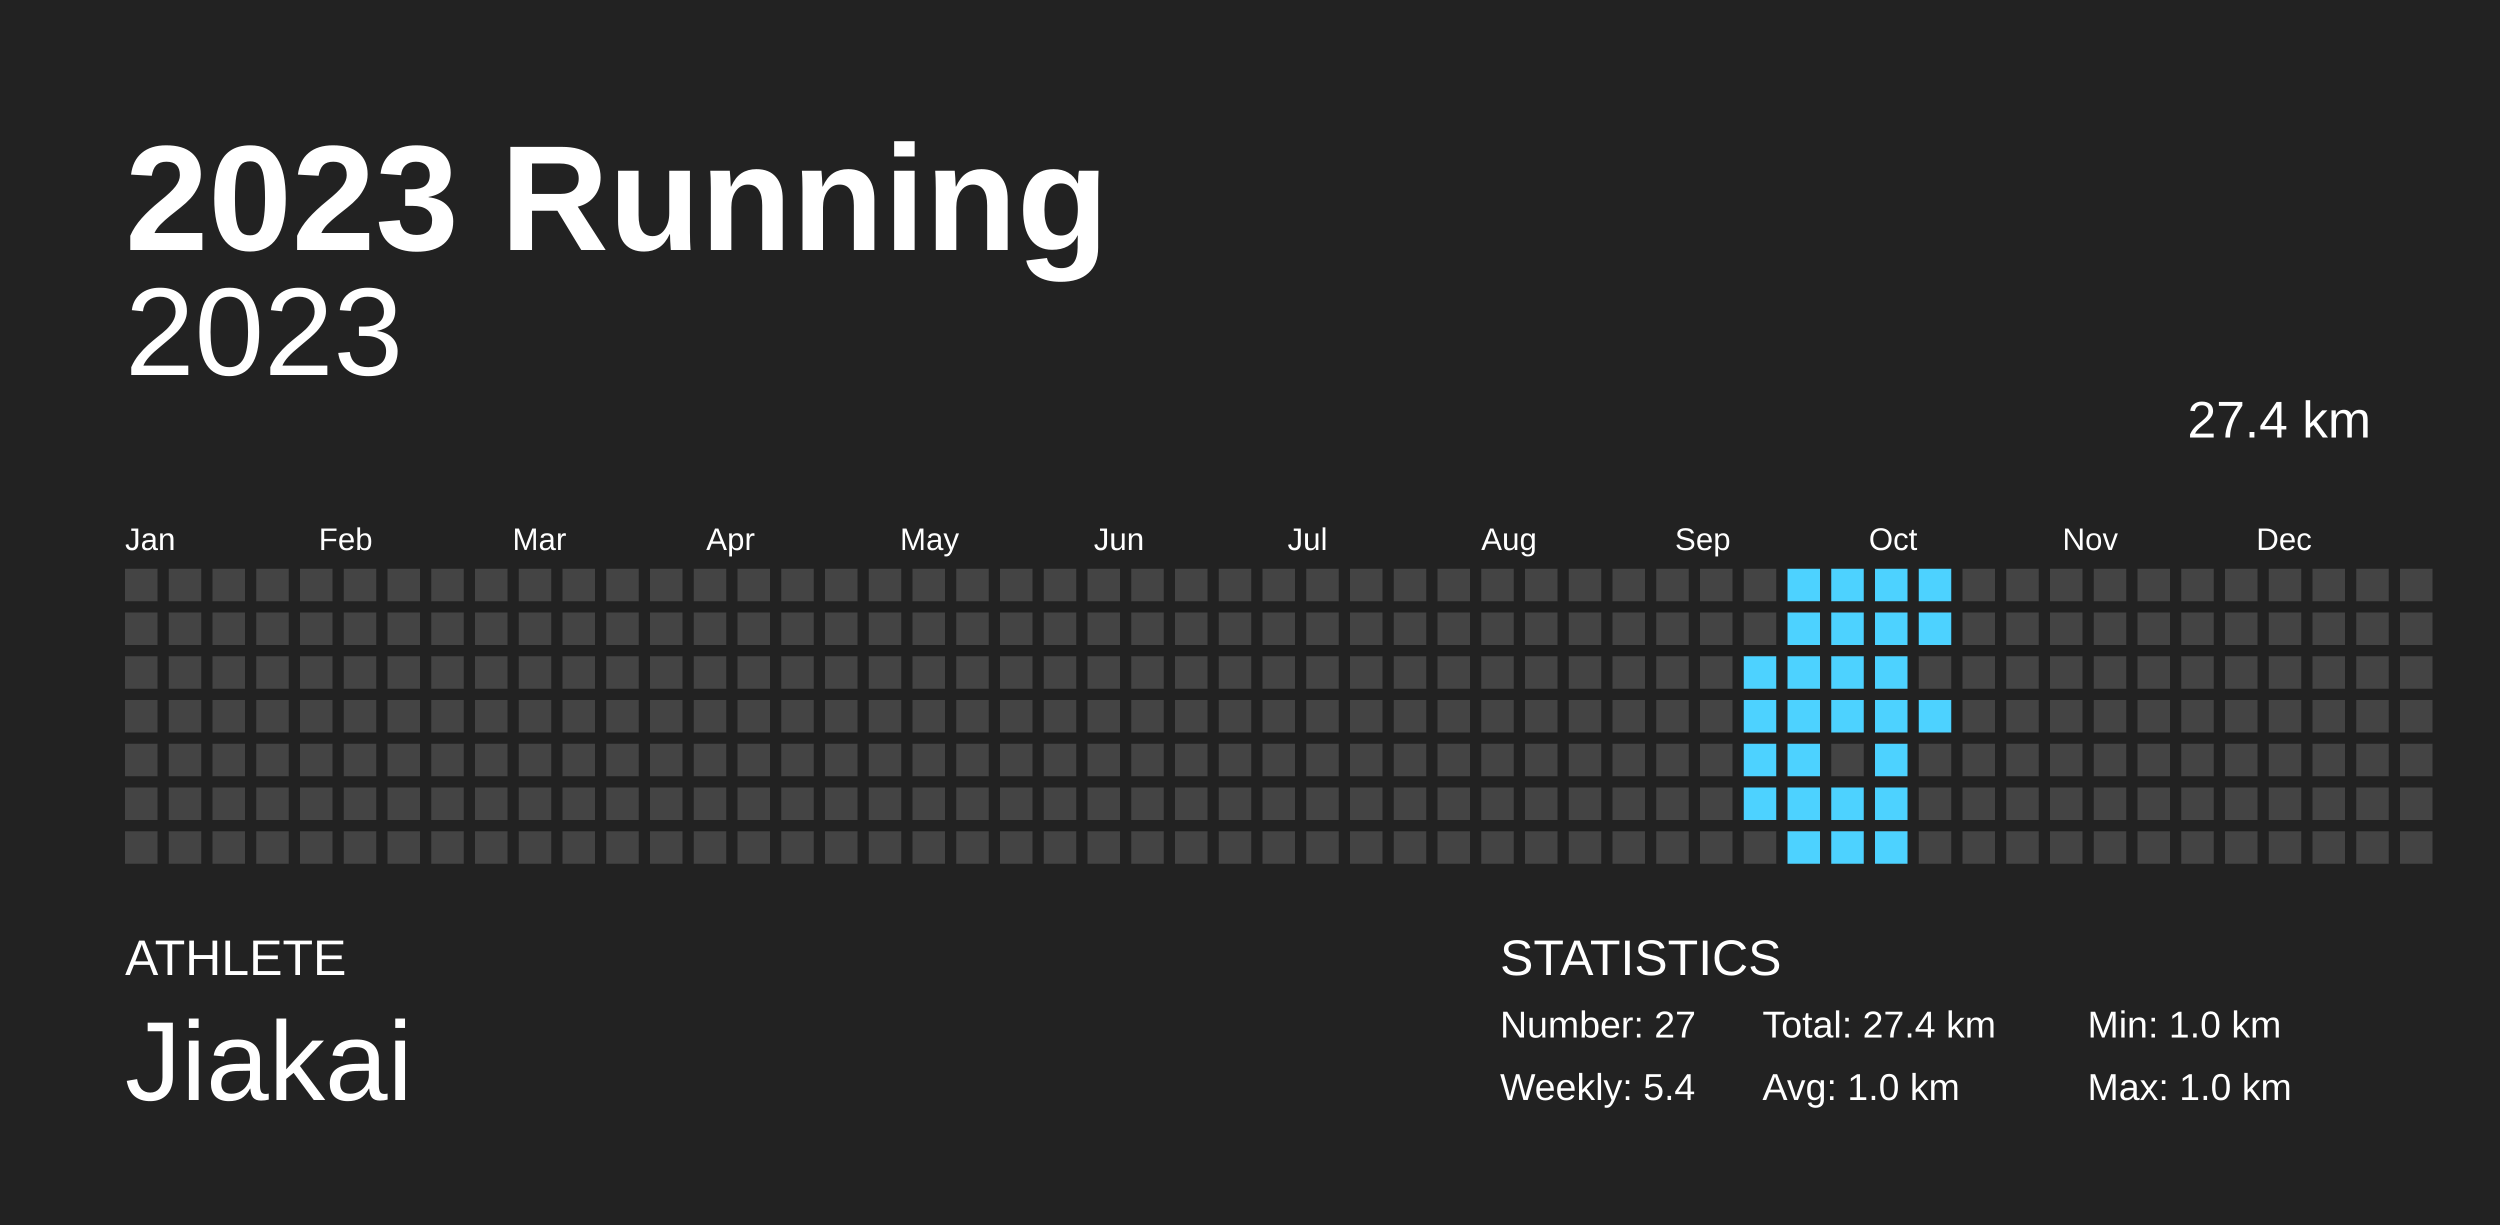
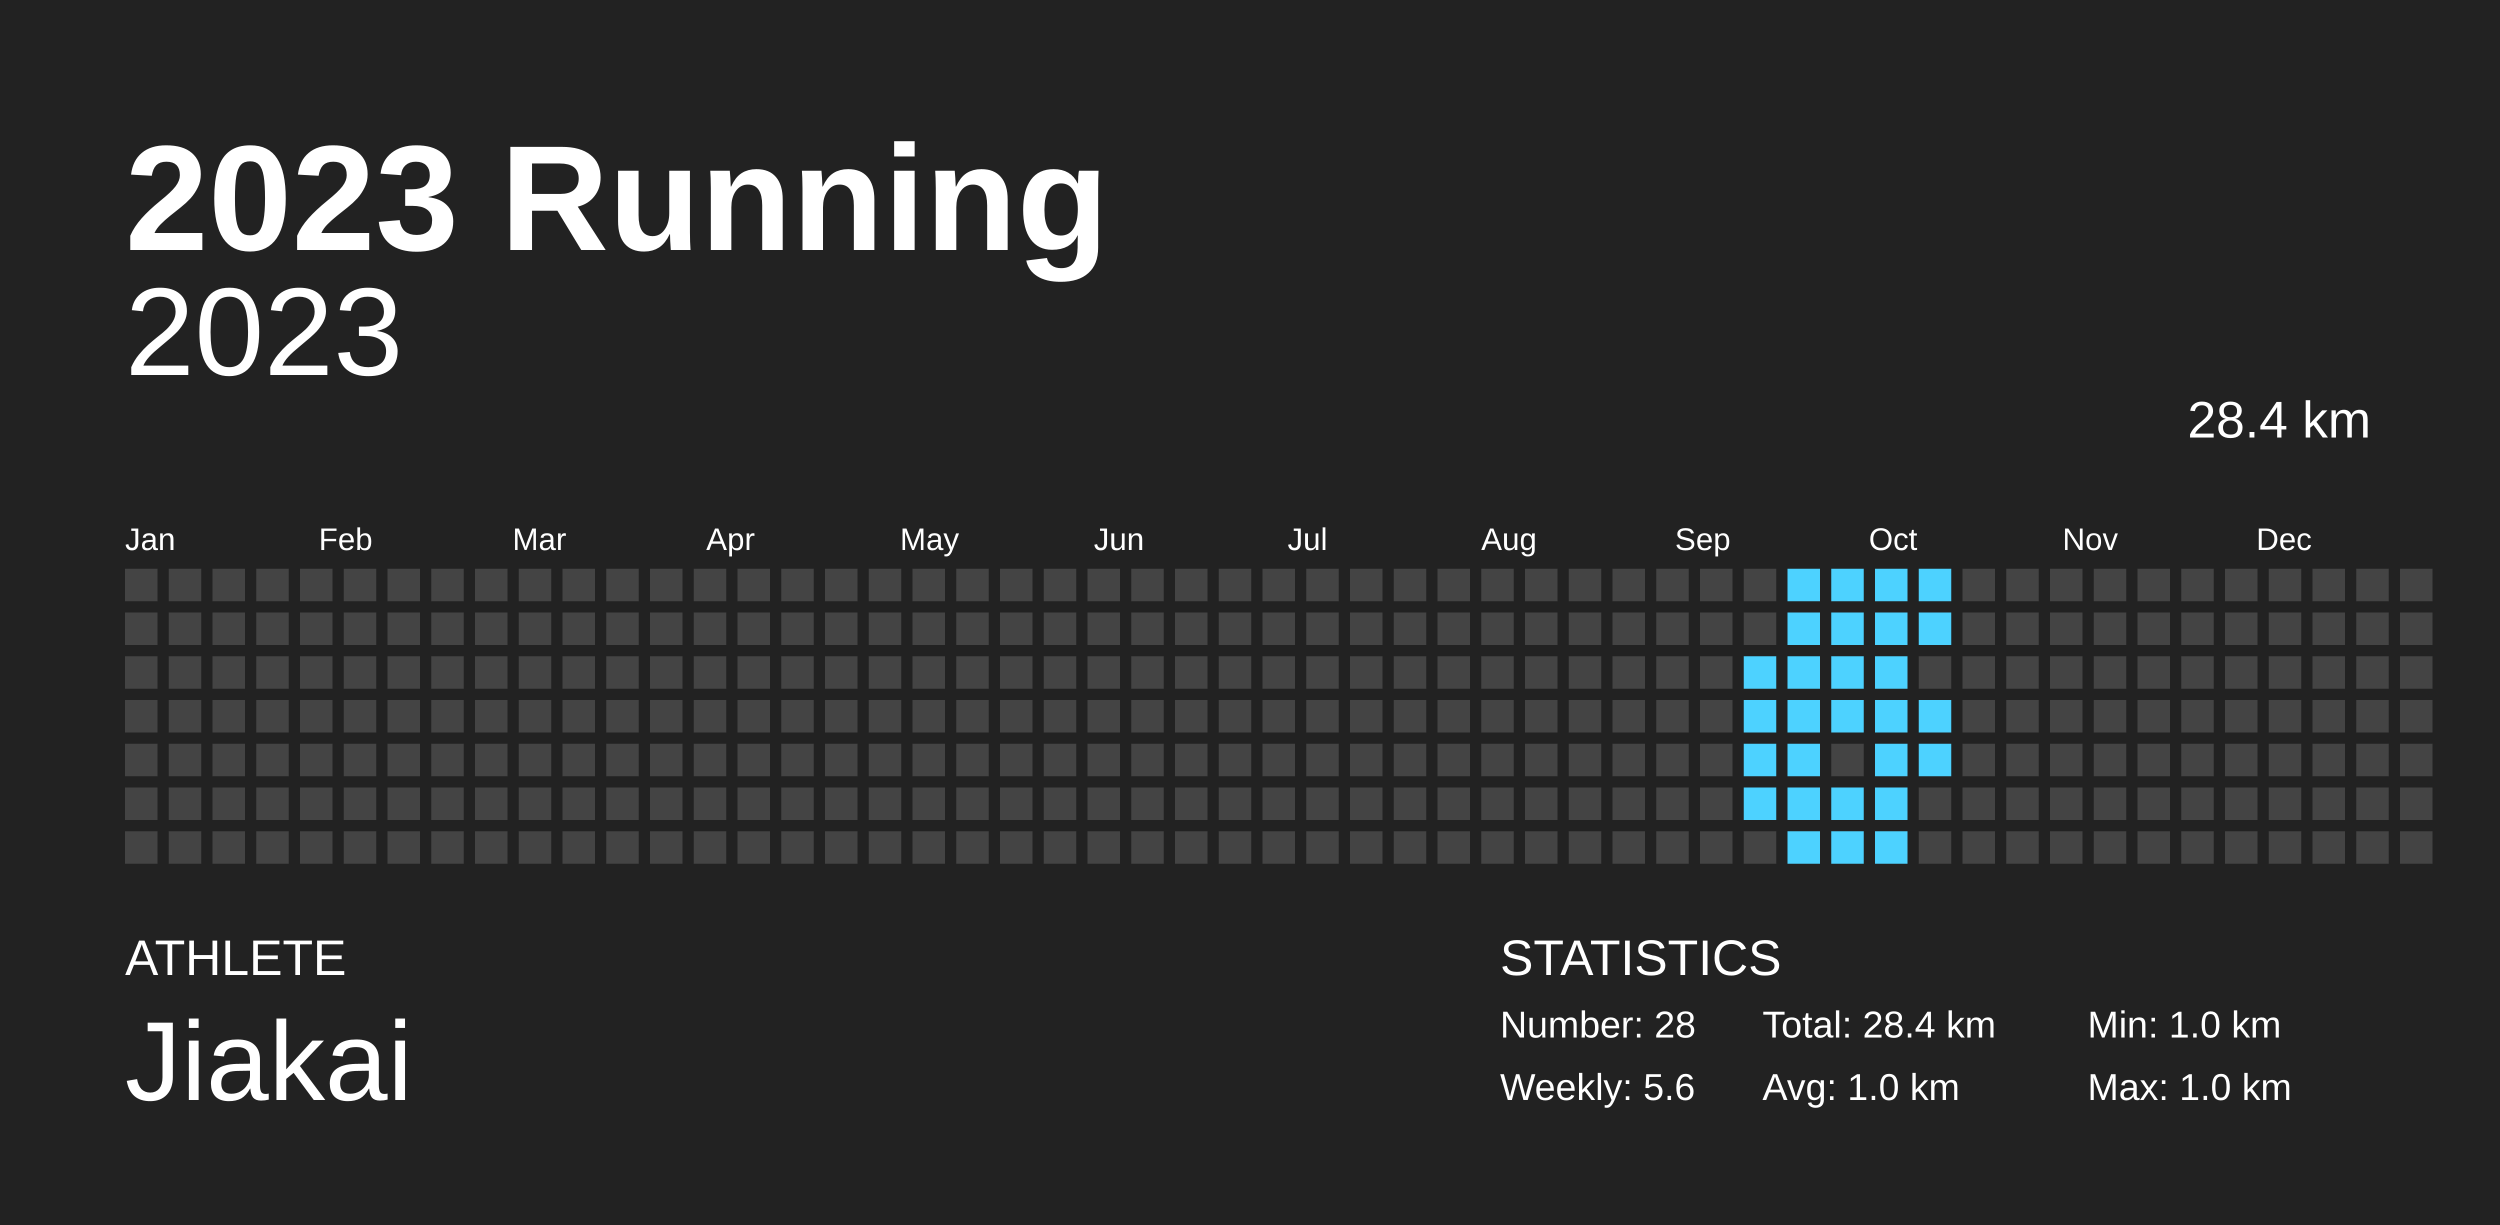
<svg xmlns="http://www.w3.org/2000/svg" baseProfile="full" height="98mm" version="1.1" viewBox="0,0,200,98" width="200mm">
  <defs />
  <rect fill="#222222" height="98" width="200" x="0" y="0" />
  <text fill="#FFFFFF" style="font-size:12px; font-family:Arial; font-weight:bold;" x="10" y="20">2023 Running</text>
  <text fill="#FFFFFF" style="font-size:4px; font-family:Arial" x="10" y="78">ATHLETE</text>
  <text fill="#FFFFFF" style="font-size:9px; font-family:Arial" x="10" y="88">Jiakai</text>
  <text fill="#FFFFFF" style="font-size:4px; font-family:Arial" x="120" y="78">STATISTICS</text>
-   <text fill="#FFFFFF" style="font-size:3px; font-family:Arial" x="120" y="83">Number: 27</text>
-   <text fill="#FFFFFF" style="font-size:3px; font-family:Arial" x="120" y="88">Weekly: 5.4</text>
-   <text fill="#FFFFFF" style="font-size:3px; font-family:Arial" x="141" y="83">Total: 27.4 km</text>
+   <text fill="#FFFFFF" style="font-size:3px; font-family:Arial" x="120" y="83">Number: 28</text>
+   <text fill="#FFFFFF" style="font-size:3px; font-family:Arial" x="120" y="88">Weekly: 5.6</text>
+   <text fill="#FFFFFF" style="font-size:3px; font-family:Arial" x="141" y="83">Total: 28.4 km</text>
  <text fill="#FFFFFF" style="font-size:3px; font-family:Arial" x="141" y="88">Avg: 1.0 km</text>
  <text fill="#FFFFFF" style="font-size:3px; font-family:Arial" x="167" y="83">Min: 1.0 km</text>
  <text fill="#FFFFFF" style="font-size:3px; font-family:Arial" x="167" y="88">Max: 1.0 km</text>
  <text alignment-baseline="hanging" fill="#FFFFFF" style="font-size:10.0px; font-family:Arial;" x="10" y="30">2023</text>
-   <text alignment-baseline="hanging" fill="#FFFFFF" style="font-size:4.125px; font-family:Arial;" x="175" y="35">27.4 km</text>
+   <text alignment-baseline="hanging" fill="#FFFFFF" style="font-size:4.125px; font-family:Arial;" x="175" y="35">28.4 km</text>
  <text fill="#FFFFFF" style="font-size:2.5px; font-family:Arial" x="10.0" y="44">Jan</text>
  <text fill="#FFFFFF" style="font-size:2.5px; font-family:Arial" x="25.5" y="44">Feb</text>
  <text fill="#FFFFFF" style="font-size:2.5px; font-family:Arial" x="41.0" y="44">Mar</text>
  <text fill="#FFFFFF" style="font-size:2.5px; font-family:Arial" x="56.5" y="44">Apr</text>
  <text fill="#FFFFFF" style="font-size:2.5px; font-family:Arial" x="72.0" y="44">May</text>
  <text fill="#FFFFFF" style="font-size:2.5px; font-family:Arial" x="87.5" y="44">Jun</text>
  <text fill="#FFFFFF" style="font-size:2.5px; font-family:Arial" x="103.0" y="44">Jul</text>
  <text fill="#FFFFFF" style="font-size:2.5px; font-family:Arial" x="118.5" y="44">Aug</text>
  <text fill="#FFFFFF" style="font-size:2.5px; font-family:Arial" x="134.0" y="44">Sep</text>
  <text fill="#FFFFFF" style="font-size:2.5px; font-family:Arial" x="149.5" y="44">Oct</text>
  <text fill="#FFFFFF" style="font-size:2.5px; font-family:Arial" x="165.0" y="44">Nov</text>
  <text fill="#FFFFFF" style="font-size:2.5px; font-family:Arial" x="180.5" y="44">Dec</text>
  <rect fill="#444444" height="2.6" width="2.6" x="10.0" y="45.5" />
  <rect fill="#444444" height="2.6" width="2.6" x="10.0" y="49.0" />
  <rect fill="#444444" height="2.6" width="2.6" x="10.0" y="52.5" />
  <rect fill="#444444" height="2.6" width="2.6" x="10.0" y="56.0" />
  <rect fill="#444444" height="2.6" width="2.6" x="10.0" y="59.5" />
  <rect fill="#444444" height="2.6" width="2.6" x="10.0" y="63.0" />
  <rect fill="#444444" height="2.6" width="2.6" x="10.0" y="66.5" />
  <rect fill="#444444" height="2.6" width="2.6" x="13.5" y="45.5" />
  <rect fill="#444444" height="2.6" width="2.6" x="13.5" y="49.0" />
  <rect fill="#444444" height="2.6" width="2.6" x="13.5" y="52.5" />
  <rect fill="#444444" height="2.6" width="2.6" x="13.5" y="56.0" />
  <rect fill="#444444" height="2.6" width="2.6" x="13.5" y="59.5" />
  <rect fill="#444444" height="2.6" width="2.6" x="13.5" y="63.0" />
  <rect fill="#444444" height="2.6" width="2.6" x="13.5" y="66.5" />
  <rect fill="#444444" height="2.6" width="2.6" x="17.0" y="45.5" />
  <rect fill="#444444" height="2.6" width="2.6" x="17.0" y="49.0" />
  <rect fill="#444444" height="2.6" width="2.6" x="17.0" y="52.5" />
  <rect fill="#444444" height="2.6" width="2.6" x="17.0" y="56.0" />
  <rect fill="#444444" height="2.6" width="2.6" x="17.0" y="59.5" />
  <rect fill="#444444" height="2.6" width="2.6" x="17.0" y="63.0" />
  <rect fill="#444444" height="2.6" width="2.6" x="17.0" y="66.5" />
  <rect fill="#444444" height="2.6" width="2.6" x="20.5" y="45.5" />
  <rect fill="#444444" height="2.6" width="2.6" x="20.5" y="49.0" />
  <rect fill="#444444" height="2.6" width="2.6" x="20.5" y="52.5" />
  <rect fill="#444444" height="2.6" width="2.6" x="20.5" y="56.0" />
  <rect fill="#444444" height="2.6" width="2.6" x="20.5" y="59.5" />
  <rect fill="#444444" height="2.6" width="2.6" x="20.5" y="63.0" />
  <rect fill="#444444" height="2.6" width="2.6" x="20.5" y="66.5" />
  <rect fill="#444444" height="2.6" width="2.6" x="24.0" y="45.5" />
  <rect fill="#444444" height="2.6" width="2.6" x="24.0" y="49.0" />
  <rect fill="#444444" height="2.6" width="2.6" x="24.0" y="52.5" />
  <rect fill="#444444" height="2.6" width="2.6" x="24.0" y="56.0" />
  <rect fill="#444444" height="2.6" width="2.6" x="24.0" y="59.5" />
  <rect fill="#444444" height="2.6" width="2.6" x="24.0" y="63.0" />
  <rect fill="#444444" height="2.6" width="2.6" x="24.0" y="66.5" />
  <rect fill="#444444" height="2.6" width="2.6" x="27.5" y="45.5" />
  <rect fill="#444444" height="2.6" width="2.6" x="27.5" y="49.0" />
  <rect fill="#444444" height="2.6" width="2.6" x="27.5" y="52.5" />
  <rect fill="#444444" height="2.6" width="2.6" x="27.5" y="56.0" />
  <rect fill="#444444" height="2.6" width="2.6" x="27.5" y="59.5" />
  <rect fill="#444444" height="2.6" width="2.6" x="27.5" y="63.0" />
  <rect fill="#444444" height="2.6" width="2.6" x="27.5" y="66.5" />
  <rect fill="#444444" height="2.6" width="2.6" x="31.0" y="45.5" />
  <rect fill="#444444" height="2.6" width="2.6" x="31.0" y="49.0" />
  <rect fill="#444444" height="2.6" width="2.6" x="31.0" y="52.5" />
  <rect fill="#444444" height="2.6" width="2.6" x="31.0" y="56.0" />
  <rect fill="#444444" height="2.6" width="2.6" x="31.0" y="59.5" />
  <rect fill="#444444" height="2.6" width="2.6" x="31.0" y="63.0" />
  <rect fill="#444444" height="2.6" width="2.6" x="31.0" y="66.5" />
  <rect fill="#444444" height="2.6" width="2.6" x="34.5" y="45.5" />
  <rect fill="#444444" height="2.6" width="2.6" x="34.5" y="49.0" />
  <rect fill="#444444" height="2.6" width="2.6" x="34.5" y="52.5" />
  <rect fill="#444444" height="2.6" width="2.6" x="34.5" y="56.0" />
  <rect fill="#444444" height="2.6" width="2.6" x="34.5" y="59.5" />
  <rect fill="#444444" height="2.6" width="2.6" x="34.5" y="63.0" />
  <rect fill="#444444" height="2.6" width="2.6" x="34.5" y="66.5" />
  <rect fill="#444444" height="2.6" width="2.6" x="38.0" y="45.5" />
  <rect fill="#444444" height="2.6" width="2.6" x="38.0" y="49.0" />
  <rect fill="#444444" height="2.6" width="2.6" x="38.0" y="52.5" />
  <rect fill="#444444" height="2.6" width="2.6" x="38.0" y="56.0" />
  <rect fill="#444444" height="2.6" width="2.6" x="38.0" y="59.5" />
  <rect fill="#444444" height="2.6" width="2.6" x="38.0" y="63.0" />
  <rect fill="#444444" height="2.6" width="2.6" x="38.0" y="66.5" />
  <rect fill="#444444" height="2.6" width="2.6" x="41.5" y="45.5" />
  <rect fill="#444444" height="2.6" width="2.6" x="41.5" y="49.0" />
  <rect fill="#444444" height="2.6" width="2.6" x="41.5" y="52.5" />
  <rect fill="#444444" height="2.6" width="2.6" x="41.5" y="56.0" />
  <rect fill="#444444" height="2.6" width="2.6" x="41.5" y="59.5" />
  <rect fill="#444444" height="2.6" width="2.6" x="41.5" y="63.0" />
  <rect fill="#444444" height="2.6" width="2.6" x="41.5" y="66.5" />
  <rect fill="#444444" height="2.6" width="2.6" x="45.0" y="45.5" />
  <rect fill="#444444" height="2.6" width="2.6" x="45.0" y="49.0" />
  <rect fill="#444444" height="2.6" width="2.6" x="45.0" y="52.5" />
  <rect fill="#444444" height="2.6" width="2.6" x="45.0" y="56.0" />
  <rect fill="#444444" height="2.6" width="2.6" x="45.0" y="59.5" />
  <rect fill="#444444" height="2.6" width="2.6" x="45.0" y="63.0" />
  <rect fill="#444444" height="2.6" width="2.6" x="45.0" y="66.5" />
  <rect fill="#444444" height="2.6" width="2.6" x="48.5" y="45.5" />
  <rect fill="#444444" height="2.6" width="2.6" x="48.5" y="49.0" />
  <rect fill="#444444" height="2.6" width="2.6" x="48.5" y="52.5" />
  <rect fill="#444444" height="2.6" width="2.6" x="48.5" y="56.0" />
  <rect fill="#444444" height="2.6" width="2.6" x="48.5" y="59.5" />
  <rect fill="#444444" height="2.6" width="2.6" x="48.5" y="63.0" />
  <rect fill="#444444" height="2.6" width="2.6" x="48.5" y="66.5" />
  <rect fill="#444444" height="2.6" width="2.6" x="52.0" y="45.5" />
  <rect fill="#444444" height="2.6" width="2.6" x="52.0" y="49.0" />
  <rect fill="#444444" height="2.6" width="2.6" x="52.0" y="52.5" />
  <rect fill="#444444" height="2.6" width="2.6" x="52.0" y="56.0" />
  <rect fill="#444444" height="2.6" width="2.6" x="52.0" y="59.5" />
  <rect fill="#444444" height="2.6" width="2.6" x="52.0" y="63.0" />
  <rect fill="#444444" height="2.6" width="2.6" x="52.0" y="66.5" />
  <rect fill="#444444" height="2.6" width="2.6" x="55.5" y="45.5" />
  <rect fill="#444444" height="2.6" width="2.6" x="55.5" y="49.0" />
  <rect fill="#444444" height="2.6" width="2.6" x="55.5" y="52.5" />
  <rect fill="#444444" height="2.6" width="2.6" x="55.5" y="56.0" />
  <rect fill="#444444" height="2.6" width="2.6" x="55.5" y="59.5" />
  <rect fill="#444444" height="2.6" width="2.6" x="55.5" y="63.0" />
  <rect fill="#444444" height="2.6" width="2.6" x="55.5" y="66.5" />
  <rect fill="#444444" height="2.6" width="2.6" x="59.0" y="45.5" />
  <rect fill="#444444" height="2.6" width="2.6" x="59.0" y="49.0" />
  <rect fill="#444444" height="2.6" width="2.6" x="59.0" y="52.5" />
  <rect fill="#444444" height="2.6" width="2.6" x="59.0" y="56.0" />
  <rect fill="#444444" height="2.6" width="2.6" x="59.0" y="59.5" />
  <rect fill="#444444" height="2.6" width="2.6" x="59.0" y="63.0" />
  <rect fill="#444444" height="2.6" width="2.6" x="59.0" y="66.5" />
  <rect fill="#444444" height="2.6" width="2.6" x="62.5" y="45.5" />
  <rect fill="#444444" height="2.6" width="2.6" x="62.5" y="49.0" />
  <rect fill="#444444" height="2.6" width="2.6" x="62.5" y="52.5" />
  <rect fill="#444444" height="2.6" width="2.6" x="62.5" y="56.0" />
  <rect fill="#444444" height="2.6" width="2.6" x="62.5" y="59.5" />
  <rect fill="#444444" height="2.6" width="2.6" x="62.5" y="63.0" />
  <rect fill="#444444" height="2.6" width="2.6" x="62.5" y="66.5" />
  <rect fill="#444444" height="2.6" width="2.6" x="66.0" y="45.5" />
  <rect fill="#444444" height="2.6" width="2.6" x="66.0" y="49.0" />
  <rect fill="#444444" height="2.6" width="2.6" x="66.0" y="52.5" />
  <rect fill="#444444" height="2.6" width="2.6" x="66.0" y="56.0" />
  <rect fill="#444444" height="2.6" width="2.6" x="66.0" y="59.5" />
  <rect fill="#444444" height="2.6" width="2.6" x="66.0" y="63.0" />
  <rect fill="#444444" height="2.6" width="2.6" x="66.0" y="66.5" />
  <rect fill="#444444" height="2.6" width="2.6" x="69.5" y="45.5" />
  <rect fill="#444444" height="2.6" width="2.6" x="69.5" y="49.0" />
  <rect fill="#444444" height="2.6" width="2.6" x="69.5" y="52.5" />
  <rect fill="#444444" height="2.6" width="2.6" x="69.5" y="56.0" />
  <rect fill="#444444" height="2.6" width="2.6" x="69.5" y="59.5" />
  <rect fill="#444444" height="2.6" width="2.6" x="69.5" y="63.0" />
  <rect fill="#444444" height="2.6" width="2.6" x="69.5" y="66.5" />
  <rect fill="#444444" height="2.6" width="2.6" x="73.0" y="45.5" />
  <rect fill="#444444" height="2.6" width="2.6" x="73.0" y="49.0" />
  <rect fill="#444444" height="2.6" width="2.6" x="73.0" y="52.5" />
  <rect fill="#444444" height="2.6" width="2.6" x="73.0" y="56.0" />
  <rect fill="#444444" height="2.6" width="2.6" x="73.0" y="59.5" />
  <rect fill="#444444" height="2.6" width="2.6" x="73.0" y="63.0" />
  <rect fill="#444444" height="2.6" width="2.6" x="73.0" y="66.5" />
  <rect fill="#444444" height="2.6" width="2.6" x="76.5" y="45.5" />
  <rect fill="#444444" height="2.6" width="2.6" x="76.5" y="49.0" />
  <rect fill="#444444" height="2.6" width="2.6" x="76.5" y="52.5" />
  <rect fill="#444444" height="2.6" width="2.6" x="76.5" y="56.0" />
  <rect fill="#444444" height="2.6" width="2.6" x="76.5" y="59.5" />
  <rect fill="#444444" height="2.6" width="2.6" x="76.5" y="63.0" />
  <rect fill="#444444" height="2.6" width="2.6" x="76.5" y="66.5" />
  <rect fill="#444444" height="2.6" width="2.6" x="80.0" y="45.5" />
  <rect fill="#444444" height="2.6" width="2.6" x="80.0" y="49.0" />
  <rect fill="#444444" height="2.6" width="2.6" x="80.0" y="52.5" />
  <rect fill="#444444" height="2.6" width="2.6" x="80.0" y="56.0" />
  <rect fill="#444444" height="2.6" width="2.6" x="80.0" y="59.5" />
  <rect fill="#444444" height="2.6" width="2.6" x="80.0" y="63.0" />
  <rect fill="#444444" height="2.6" width="2.6" x="80.0" y="66.5" />
  <rect fill="#444444" height="2.6" width="2.6" x="83.5" y="45.5" />
  <rect fill="#444444" height="2.6" width="2.6" x="83.5" y="49.0" />
  <rect fill="#444444" height="2.6" width="2.6" x="83.5" y="52.5" />
  <rect fill="#444444" height="2.6" width="2.6" x="83.5" y="56.0" />
  <rect fill="#444444" height="2.6" width="2.6" x="83.5" y="59.5" />
  <rect fill="#444444" height="2.6" width="2.6" x="83.5" y="63.0" />
  <rect fill="#444444" height="2.6" width="2.6" x="83.5" y="66.5" />
  <rect fill="#444444" height="2.6" width="2.6" x="87.0" y="45.5" />
  <rect fill="#444444" height="2.6" width="2.6" x="87.0" y="49.0" />
  <rect fill="#444444" height="2.6" width="2.6" x="87.0" y="52.5" />
  <rect fill="#444444" height="2.6" width="2.6" x="87.0" y="56.0" />
  <rect fill="#444444" height="2.6" width="2.6" x="87.0" y="59.5" />
  <rect fill="#444444" height="2.6" width="2.6" x="87.0" y="63.0" />
  <rect fill="#444444" height="2.6" width="2.6" x="87.0" y="66.5" />
  <rect fill="#444444" height="2.6" width="2.6" x="90.5" y="45.5" />
  <rect fill="#444444" height="2.6" width="2.6" x="90.5" y="49.0" />
  <rect fill="#444444" height="2.6" width="2.6" x="90.5" y="52.5" />
  <rect fill="#444444" height="2.6" width="2.6" x="90.5" y="56.0" />
  <rect fill="#444444" height="2.6" width="2.6" x="90.5" y="59.5" />
  <rect fill="#444444" height="2.6" width="2.6" x="90.5" y="63.0" />
  <rect fill="#444444" height="2.6" width="2.6" x="90.5" y="66.5" />
  <rect fill="#444444" height="2.6" width="2.6" x="94.0" y="45.5" />
  <rect fill="#444444" height="2.6" width="2.6" x="94.0" y="49.0" />
  <rect fill="#444444" height="2.6" width="2.6" x="94.0" y="52.5" />
  <rect fill="#444444" height="2.6" width="2.6" x="94.0" y="56.0" />
  <rect fill="#444444" height="2.6" width="2.6" x="94.0" y="59.5" />
  <rect fill="#444444" height="2.6" width="2.6" x="94.0" y="63.0" />
  <rect fill="#444444" height="2.6" width="2.6" x="94.0" y="66.5" />
  <rect fill="#444444" height="2.6" width="2.6" x="97.5" y="45.5" />
  <rect fill="#444444" height="2.6" width="2.6" x="97.5" y="49.0" />
  <rect fill="#444444" height="2.6" width="2.6" x="97.5" y="52.5" />
  <rect fill="#444444" height="2.6" width="2.6" x="97.5" y="56.0" />
  <rect fill="#444444" height="2.6" width="2.6" x="97.5" y="59.5" />
  <rect fill="#444444" height="2.6" width="2.6" x="97.5" y="63.0" />
  <rect fill="#444444" height="2.6" width="2.6" x="97.5" y="66.5" />
  <rect fill="#444444" height="2.6" width="2.6" x="101.0" y="45.5" />
  <rect fill="#444444" height="2.6" width="2.6" x="101.0" y="49.0" />
  <rect fill="#444444" height="2.6" width="2.6" x="101.0" y="52.5" />
  <rect fill="#444444" height="2.6" width="2.6" x="101.0" y="56.0" />
  <rect fill="#444444" height="2.6" width="2.6" x="101.0" y="59.5" />
  <rect fill="#444444" height="2.6" width="2.6" x="101.0" y="63.0" />
  <rect fill="#444444" height="2.6" width="2.6" x="101.0" y="66.5" />
  <rect fill="#444444" height="2.6" width="2.6" x="104.5" y="45.5" />
  <rect fill="#444444" height="2.6" width="2.6" x="104.5" y="49.0" />
  <rect fill="#444444" height="2.6" width="2.6" x="104.5" y="52.5" />
  <rect fill="#444444" height="2.6" width="2.6" x="104.5" y="56.0" />
  <rect fill="#444444" height="2.6" width="2.6" x="104.5" y="59.5" />
  <rect fill="#444444" height="2.6" width="2.6" x="104.5" y="63.0" />
  <rect fill="#444444" height="2.6" width="2.6" x="104.5" y="66.5" />
  <rect fill="#444444" height="2.6" width="2.6" x="108.0" y="45.5" />
  <rect fill="#444444" height="2.6" width="2.6" x="108.0" y="49.0" />
  <rect fill="#444444" height="2.6" width="2.6" x="108.0" y="52.5" />
  <rect fill="#444444" height="2.6" width="2.6" x="108.0" y="56.0" />
  <rect fill="#444444" height="2.6" width="2.6" x="108.0" y="59.5" />
  <rect fill="#444444" height="2.6" width="2.6" x="108.0" y="63.0" />
  <rect fill="#444444" height="2.6" width="2.6" x="108.0" y="66.5" />
  <rect fill="#444444" height="2.6" width="2.6" x="111.5" y="45.5" />
  <rect fill="#444444" height="2.6" width="2.6" x="111.5" y="49.0" />
  <rect fill="#444444" height="2.6" width="2.6" x="111.5" y="52.5" />
  <rect fill="#444444" height="2.6" width="2.6" x="111.5" y="56.0" />
  <rect fill="#444444" height="2.6" width="2.6" x="111.5" y="59.5" />
  <rect fill="#444444" height="2.6" width="2.6" x="111.5" y="63.0" />
  <rect fill="#444444" height="2.6" width="2.6" x="111.5" y="66.5" />
  <rect fill="#444444" height="2.6" width="2.6" x="115.0" y="45.5" />
  <rect fill="#444444" height="2.6" width="2.6" x="115.0" y="49.0" />
  <rect fill="#444444" height="2.6" width="2.6" x="115.0" y="52.5" />
  <rect fill="#444444" height="2.6" width="2.6" x="115.0" y="56.0" />
  <rect fill="#444444" height="2.6" width="2.6" x="115.0" y="59.5" />
  <rect fill="#444444" height="2.6" width="2.6" x="115.0" y="63.0" />
  <rect fill="#444444" height="2.6" width="2.6" x="115.0" y="66.5" />
  <rect fill="#444444" height="2.6" width="2.6" x="118.5" y="45.5" />
  <rect fill="#444444" height="2.6" width="2.6" x="118.5" y="49.0" />
  <rect fill="#444444" height="2.6" width="2.6" x="118.5" y="52.5" />
  <rect fill="#444444" height="2.6" width="2.6" x="118.5" y="56.0" />
  <rect fill="#444444" height="2.6" width="2.6" x="118.5" y="59.5" />
  <rect fill="#444444" height="2.6" width="2.6" x="118.5" y="63.0" />
  <rect fill="#444444" height="2.6" width="2.6" x="118.5" y="66.5" />
  <rect fill="#444444" height="2.6" width="2.6" x="122.0" y="45.5" />
  <rect fill="#444444" height="2.6" width="2.6" x="122.0" y="49.0" />
  <rect fill="#444444" height="2.6" width="2.6" x="122.0" y="52.5" />
  <rect fill="#444444" height="2.6" width="2.6" x="122.0" y="56.0" />
  <rect fill="#444444" height="2.6" width="2.6" x="122.0" y="59.5" />
  <rect fill="#444444" height="2.6" width="2.6" x="122.0" y="63.0" />
  <rect fill="#444444" height="2.6" width="2.6" x="122.0" y="66.5" />
  <rect fill="#444444" height="2.6" width="2.6" x="125.5" y="45.5" />
  <rect fill="#444444" height="2.6" width="2.6" x="125.5" y="49.0" />
  <rect fill="#444444" height="2.6" width="2.6" x="125.5" y="52.5" />
  <rect fill="#444444" height="2.6" width="2.6" x="125.5" y="56.0" />
  <rect fill="#444444" height="2.6" width="2.6" x="125.5" y="59.5" />
  <rect fill="#444444" height="2.6" width="2.6" x="125.5" y="63.0" />
  <rect fill="#444444" height="2.6" width="2.6" x="125.5" y="66.5" />
  <rect fill="#444444" height="2.6" width="2.6" x="129.0" y="45.5" />
  <rect fill="#444444" height="2.6" width="2.6" x="129.0" y="49.0" />
  <rect fill="#444444" height="2.6" width="2.6" x="129.0" y="52.5" />
  <rect fill="#444444" height="2.6" width="2.6" x="129.0" y="56.0" />
  <rect fill="#444444" height="2.6" width="2.6" x="129.0" y="59.5" />
  <rect fill="#444444" height="2.6" width="2.6" x="129.0" y="63.0" />
  <rect fill="#444444" height="2.6" width="2.6" x="129.0" y="66.5" />
  <rect fill="#444444" height="2.6" width="2.6" x="132.5" y="45.5" />
  <rect fill="#444444" height="2.6" width="2.6" x="132.5" y="49.0" />
  <rect fill="#444444" height="2.6" width="2.6" x="132.5" y="52.5" />
  <rect fill="#444444" height="2.6" width="2.6" x="132.5" y="56.0" />
  <rect fill="#444444" height="2.6" width="2.6" x="132.5" y="59.5" />
  <rect fill="#444444" height="2.6" width="2.6" x="132.5" y="63.0" />
  <rect fill="#444444" height="2.6" width="2.6" x="132.5" y="66.5" />
  <rect fill="#444444" height="2.6" width="2.6" x="136.0" y="45.5" />
  <rect fill="#444444" height="2.6" width="2.6" x="136.0" y="49.0" />
  <rect fill="#444444" height="2.6" width="2.6" x="136.0" y="52.5" />
  <rect fill="#444444" height="2.6" width="2.6" x="136.0" y="56.0" />
  <rect fill="#444444" height="2.6" width="2.6" x="136.0" y="59.5" />
  <rect fill="#444444" height="2.6" width="2.6" x="136.0" y="63.0" />
  <rect fill="#444444" height="2.6" width="2.6" x="136.0" y="66.5" />
  <rect fill="#444444" height="2.6" width="2.6" x="139.5" y="45.5" />
  <rect fill="#444444" height="2.6" width="2.6" x="139.5" y="49.0" />
  <rect fill="#4dd2ff" height="2.6" width="2.6" x="139.5" y="52.5" />
  <rect fill="#4dd2ff" height="2.6" width="2.6" x="139.5" y="56.0" />
  <rect fill="#4dd2ff" height="2.6" width="2.6" x="139.5" y="59.5" />
  <rect fill="#4dd2ff" height="2.6" width="2.6" x="139.5" y="63.0" />
  <rect fill="#444444" height="2.6" width="2.6" x="139.5" y="66.5" />
  <rect fill="#4dd2ff" height="2.6" width="2.6" x="143.0" y="45.5" />
  <rect fill="#4dd2ff" height="2.6" width="2.6" x="143.0" y="49.0" />
  <rect fill="#4dd2ff" height="2.6" width="2.6" x="143.0" y="52.5" />
  <rect fill="#4dd2ff" height="2.6" width="2.6" x="143.0" y="56.0" />
  <rect fill="#4dd2ff" height="2.6" width="2.6" x="143.0" y="59.5" />
  <rect fill="#4dd2ff" height="2.6" width="2.6" x="143.0" y="63.0" />
  <rect fill="#4dd2ff" height="2.6" width="2.6" x="143.0" y="66.5" />
  <rect fill="#4dd2ff" height="2.6" width="2.6" x="146.5" y="45.5" />
  <rect fill="#4dd2ff" height="2.6" width="2.6" x="146.5" y="49.0" />
  <rect fill="#4dd2ff" height="2.6" width="2.6" x="146.5" y="52.5" />
  <rect fill="#4dd2ff" height="2.6" width="2.6" x="146.5" y="56.0" />
  <rect fill="#444444" height="2.6" width="2.6" x="146.5" y="59.5" />
  <rect fill="#4dd2ff" height="2.6" width="2.6" x="146.5" y="63.0" />
  <rect fill="#4dd2ff" height="2.6" width="2.6" x="146.5" y="66.5" />
  <rect fill="#4dd2ff" height="2.6" width="2.6" x="150.0" y="45.5" />
  <rect fill="#4dd2ff" height="2.6" width="2.6" x="150.0" y="49.0" />
  <rect fill="#4dd2ff" height="2.6" width="2.6" x="150.0" y="52.5" />
  <rect fill="#4dd2ff" height="2.6" width="2.6" x="150.0" y="56.0" />
  <rect fill="#4dd2ff" height="2.6" width="2.6" x="150.0" y="59.5" />
  <rect fill="#4dd2ff" height="2.6" width="2.6" x="150.0" y="63.0" />
  <rect fill="#4dd2ff" height="2.6" width="2.6" x="150.0" y="66.5" />
  <rect fill="#4dd2ff" height="2.6" width="2.6" x="153.5" y="45.5" />
  <rect fill="#4dd2ff" height="2.6" width="2.6" x="153.5" y="49.0" />
  <rect fill="#444444" height="2.6" width="2.6" x="153.5" y="52.5" />
  <rect fill="#4dd2ff" height="2.6" width="2.6" x="153.5" y="56.0" />
-   <rect fill="#444444" height="2.6" width="2.6" x="153.5" y="59.5" />
+   <rect fill="#4dd2ff" height="2.6" width="2.6" x="153.5" y="59.5" />
  <rect fill="#444444" height="2.6" width="2.6" x="153.5" y="63.0" />
  <rect fill="#444444" height="2.6" width="2.6" x="153.5" y="66.5" />
  <rect fill="#444444" height="2.6" width="2.6" x="157.0" y="45.5" />
  <rect fill="#444444" height="2.6" width="2.6" x="157.0" y="49.0" />
  <rect fill="#444444" height="2.6" width="2.6" x="157.0" y="52.5" />
  <rect fill="#444444" height="2.6" width="2.6" x="157.0" y="56.0" />
  <rect fill="#444444" height="2.6" width="2.6" x="157.0" y="59.5" />
  <rect fill="#444444" height="2.6" width="2.6" x="157.0" y="63.0" />
  <rect fill="#444444" height="2.6" width="2.6" x="157.0" y="66.5" />
  <rect fill="#444444" height="2.6" width="2.6" x="160.5" y="45.5" />
  <rect fill="#444444" height="2.6" width="2.6" x="160.5" y="49.0" />
  <rect fill="#444444" height="2.6" width="2.6" x="160.5" y="52.5" />
  <rect fill="#444444" height="2.6" width="2.6" x="160.5" y="56.0" />
  <rect fill="#444444" height="2.6" width="2.6" x="160.5" y="59.5" />
  <rect fill="#444444" height="2.6" width="2.6" x="160.5" y="63.0" />
  <rect fill="#444444" height="2.6" width="2.6" x="160.5" y="66.5" />
  <rect fill="#444444" height="2.6" width="2.6" x="164.0" y="45.5" />
  <rect fill="#444444" height="2.6" width="2.6" x="164.0" y="49.0" />
  <rect fill="#444444" height="2.6" width="2.6" x="164.0" y="52.5" />
  <rect fill="#444444" height="2.6" width="2.6" x="164.0" y="56.0" />
  <rect fill="#444444" height="2.6" width="2.6" x="164.0" y="59.5" />
  <rect fill="#444444" height="2.6" width="2.6" x="164.0" y="63.0" />
  <rect fill="#444444" height="2.6" width="2.6" x="164.0" y="66.5" />
  <rect fill="#444444" height="2.6" width="2.6" x="167.5" y="45.5" />
  <rect fill="#444444" height="2.6" width="2.6" x="167.5" y="49.0" />
  <rect fill="#444444" height="2.6" width="2.6" x="167.5" y="52.5" />
  <rect fill="#444444" height="2.6" width="2.6" x="167.5" y="56.0" />
  <rect fill="#444444" height="2.6" width="2.6" x="167.5" y="59.5" />
  <rect fill="#444444" height="2.6" width="2.6" x="167.5" y="63.0" />
  <rect fill="#444444" height="2.6" width="2.6" x="167.5" y="66.5" />
  <rect fill="#444444" height="2.6" width="2.6" x="171.0" y="45.5" />
  <rect fill="#444444" height="2.6" width="2.6" x="171.0" y="49.0" />
  <rect fill="#444444" height="2.6" width="2.6" x="171.0" y="52.5" />
  <rect fill="#444444" height="2.6" width="2.6" x="171.0" y="56.0" />
  <rect fill="#444444" height="2.6" width="2.6" x="171.0" y="59.5" />
  <rect fill="#444444" height="2.6" width="2.6" x="171.0" y="63.0" />
  <rect fill="#444444" height="2.6" width="2.6" x="171.0" y="66.5" />
  <rect fill="#444444" height="2.6" width="2.6" x="174.5" y="45.5" />
  <rect fill="#444444" height="2.6" width="2.6" x="174.5" y="49.0" />
  <rect fill="#444444" height="2.6" width="2.6" x="174.5" y="52.5" />
  <rect fill="#444444" height="2.6" width="2.6" x="174.5" y="56.0" />
  <rect fill="#444444" height="2.6" width="2.6" x="174.5" y="59.5" />
  <rect fill="#444444" height="2.6" width="2.6" x="174.5" y="63.0" />
  <rect fill="#444444" height="2.6" width="2.6" x="174.5" y="66.5" />
  <rect fill="#444444" height="2.6" width="2.6" x="178.0" y="45.5" />
  <rect fill="#444444" height="2.6" width="2.6" x="178.0" y="49.0" />
  <rect fill="#444444" height="2.6" width="2.6" x="178.0" y="52.5" />
  <rect fill="#444444" height="2.6" width="2.6" x="178.0" y="56.0" />
  <rect fill="#444444" height="2.6" width="2.6" x="178.0" y="59.5" />
  <rect fill="#444444" height="2.6" width="2.6" x="178.0" y="63.0" />
  <rect fill="#444444" height="2.6" width="2.6" x="178.0" y="66.5" />
  <rect fill="#444444" height="2.6" width="2.6" x="181.5" y="45.5" />
  <rect fill="#444444" height="2.6" width="2.6" x="181.5" y="49.0" />
  <rect fill="#444444" height="2.6" width="2.6" x="181.5" y="52.5" />
  <rect fill="#444444" height="2.6" width="2.6" x="181.5" y="56.0" />
  <rect fill="#444444" height="2.6" width="2.6" x="181.5" y="59.5" />
  <rect fill="#444444" height="2.6" width="2.6" x="181.5" y="63.0" />
  <rect fill="#444444" height="2.6" width="2.6" x="181.5" y="66.5" />
  <rect fill="#444444" height="2.6" width="2.6" x="185.0" y="45.5" />
  <rect fill="#444444" height="2.6" width="2.6" x="185.0" y="49.0" />
  <rect fill="#444444" height="2.6" width="2.6" x="185.0" y="52.5" />
  <rect fill="#444444" height="2.6" width="2.6" x="185.0" y="56.0" />
  <rect fill="#444444" height="2.6" width="2.6" x="185.0" y="59.5" />
  <rect fill="#444444" height="2.6" width="2.6" x="185.0" y="63.0" />
  <rect fill="#444444" height="2.6" width="2.6" x="185.0" y="66.5" />
  <rect fill="#444444" height="2.6" width="2.6" x="188.5" y="45.5" />
  <rect fill="#444444" height="2.6" width="2.6" x="188.5" y="49.0" />
  <rect fill="#444444" height="2.6" width="2.6" x="188.5" y="52.5" />
  <rect fill="#444444" height="2.6" width="2.6" x="188.5" y="56.0" />
  <rect fill="#444444" height="2.6" width="2.6" x="188.5" y="59.5" />
  <rect fill="#444444" height="2.6" width="2.6" x="188.5" y="63.0" />
  <rect fill="#444444" height="2.6" width="2.6" x="188.5" y="66.5" />
  <rect fill="#444444" height="2.6" width="2.6" x="192.0" y="45.5" />
  <rect fill="#444444" height="2.6" width="2.6" x="192.0" y="49.0" />
  <rect fill="#444444" height="2.6" width="2.6" x="192.0" y="52.5" />
  <rect fill="#444444" height="2.6" width="2.6" x="192.0" y="56.0" />
  <rect fill="#444444" height="2.6" width="2.6" x="192.0" y="59.5" />
  <rect fill="#444444" height="2.6" width="2.6" x="192.0" y="63.0" />
  <rect fill="#444444" height="2.6" width="2.6" x="192.0" y="66.5" />
</svg>
